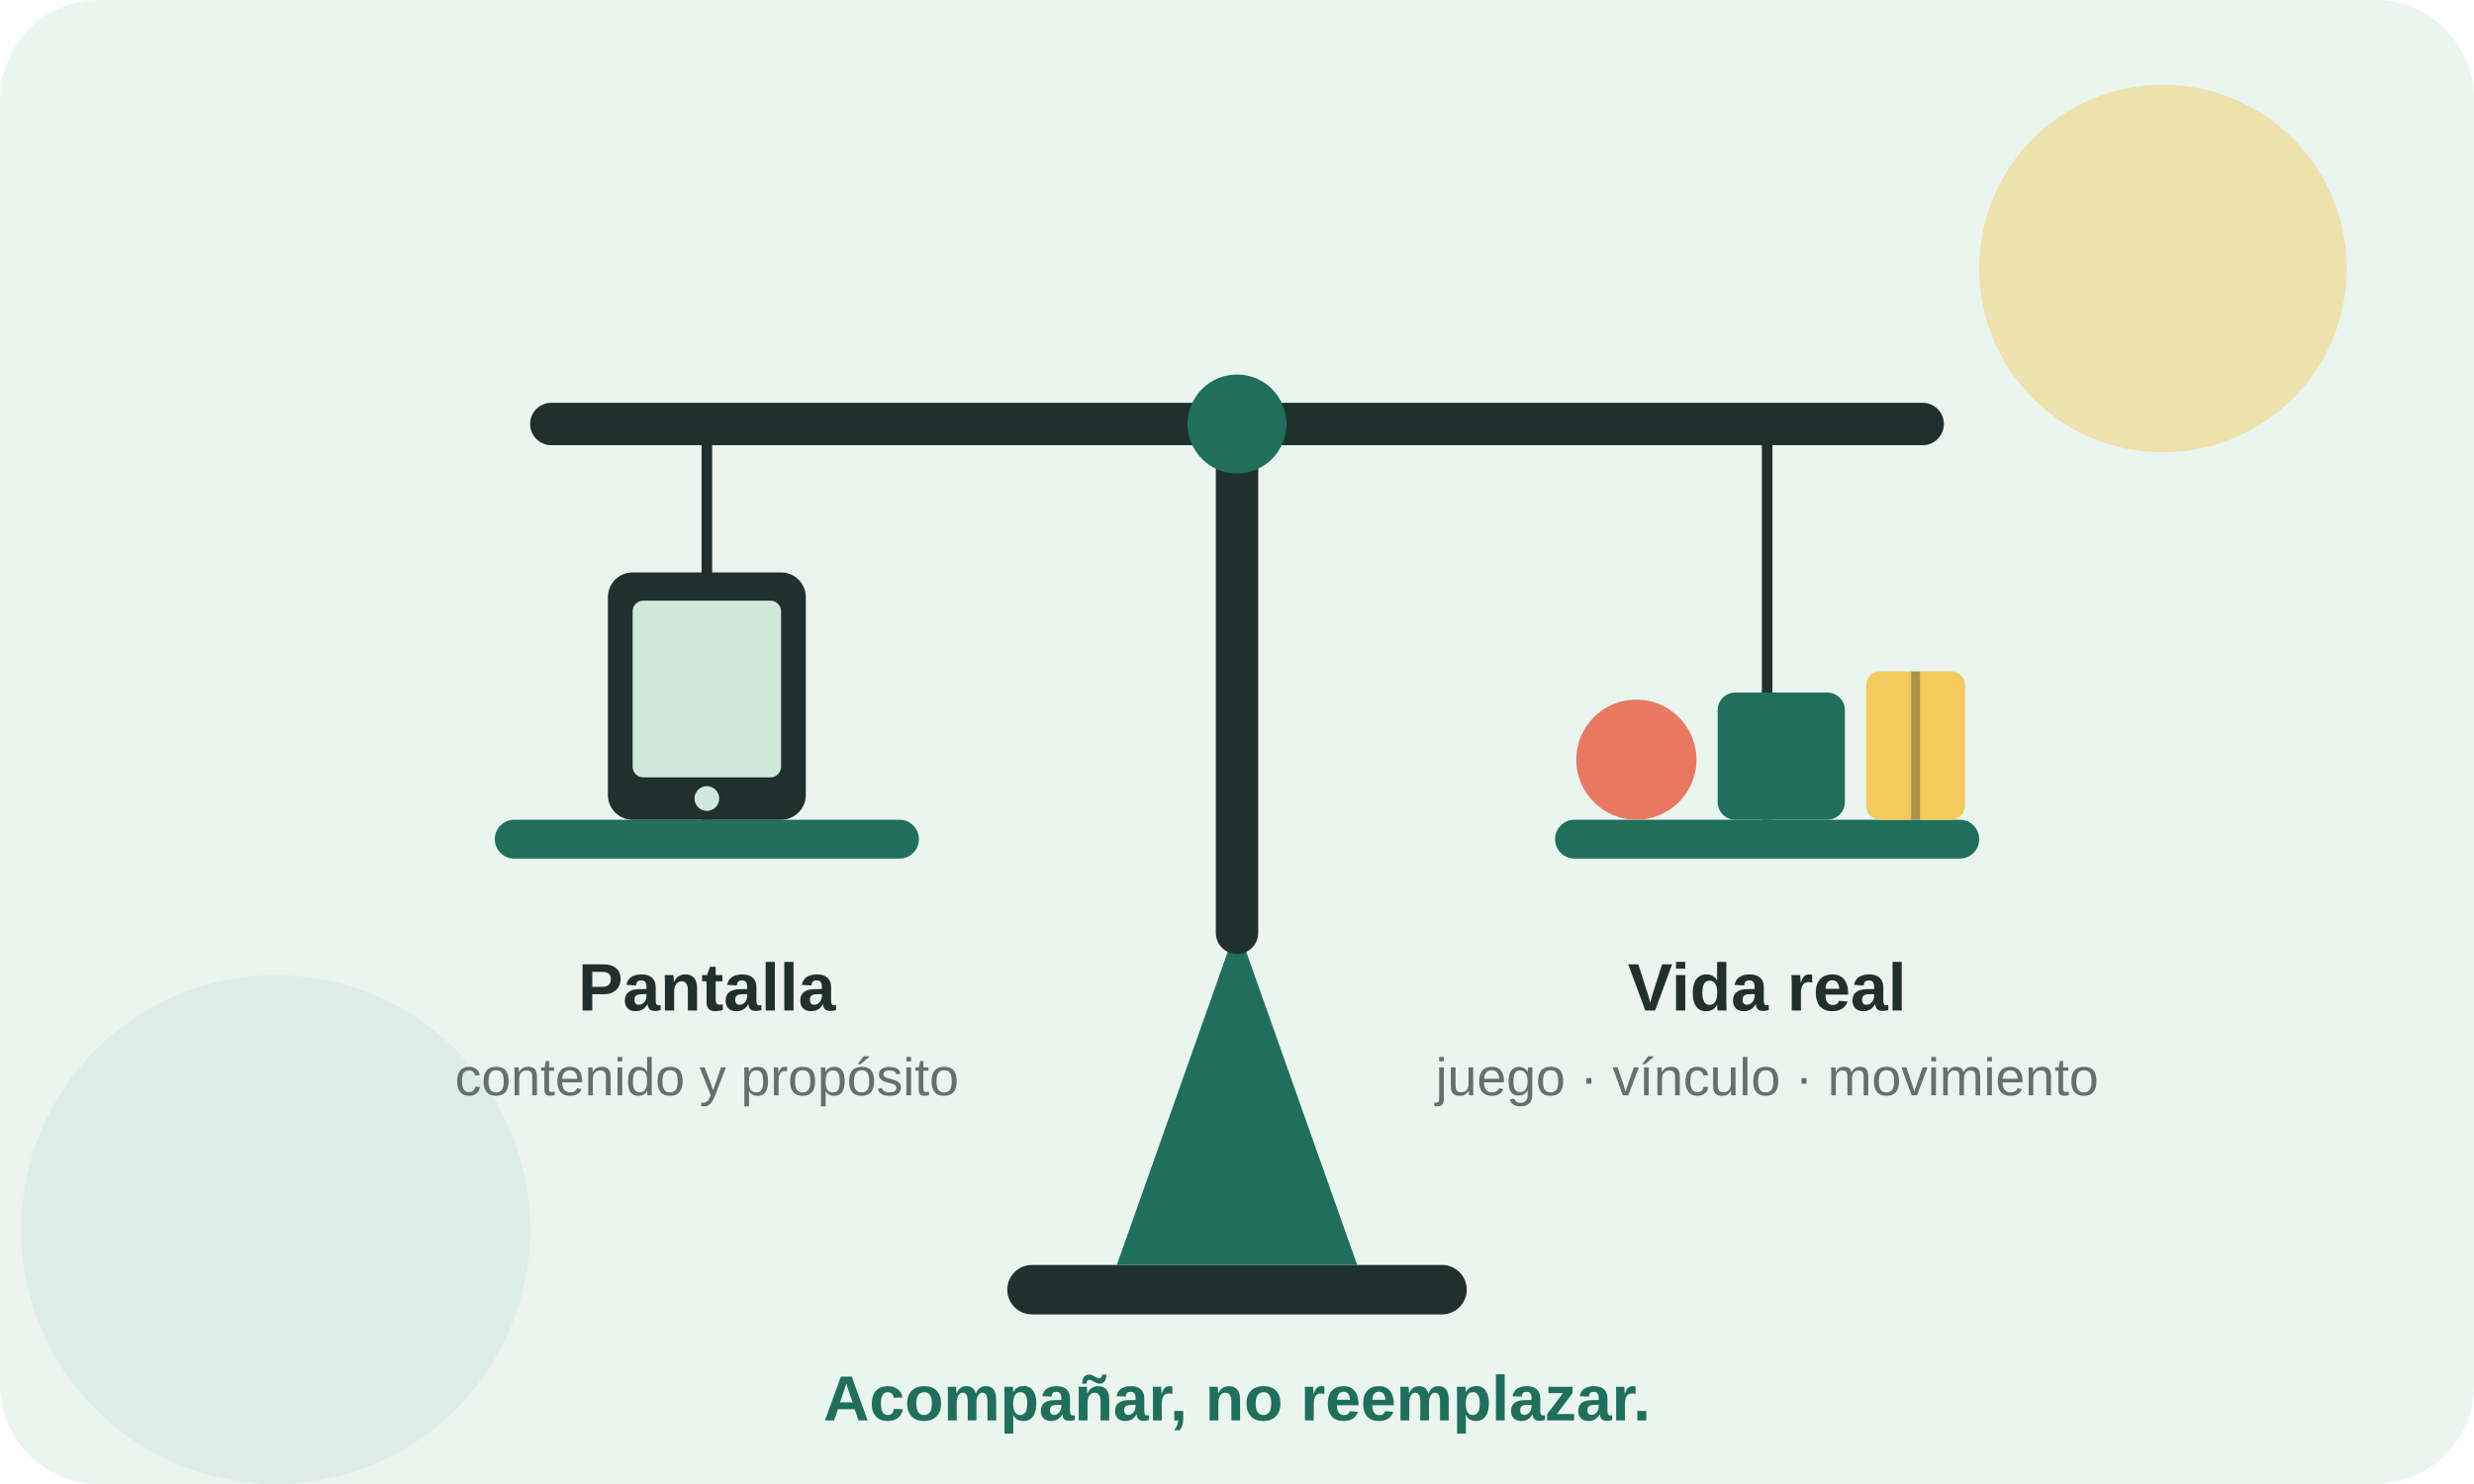
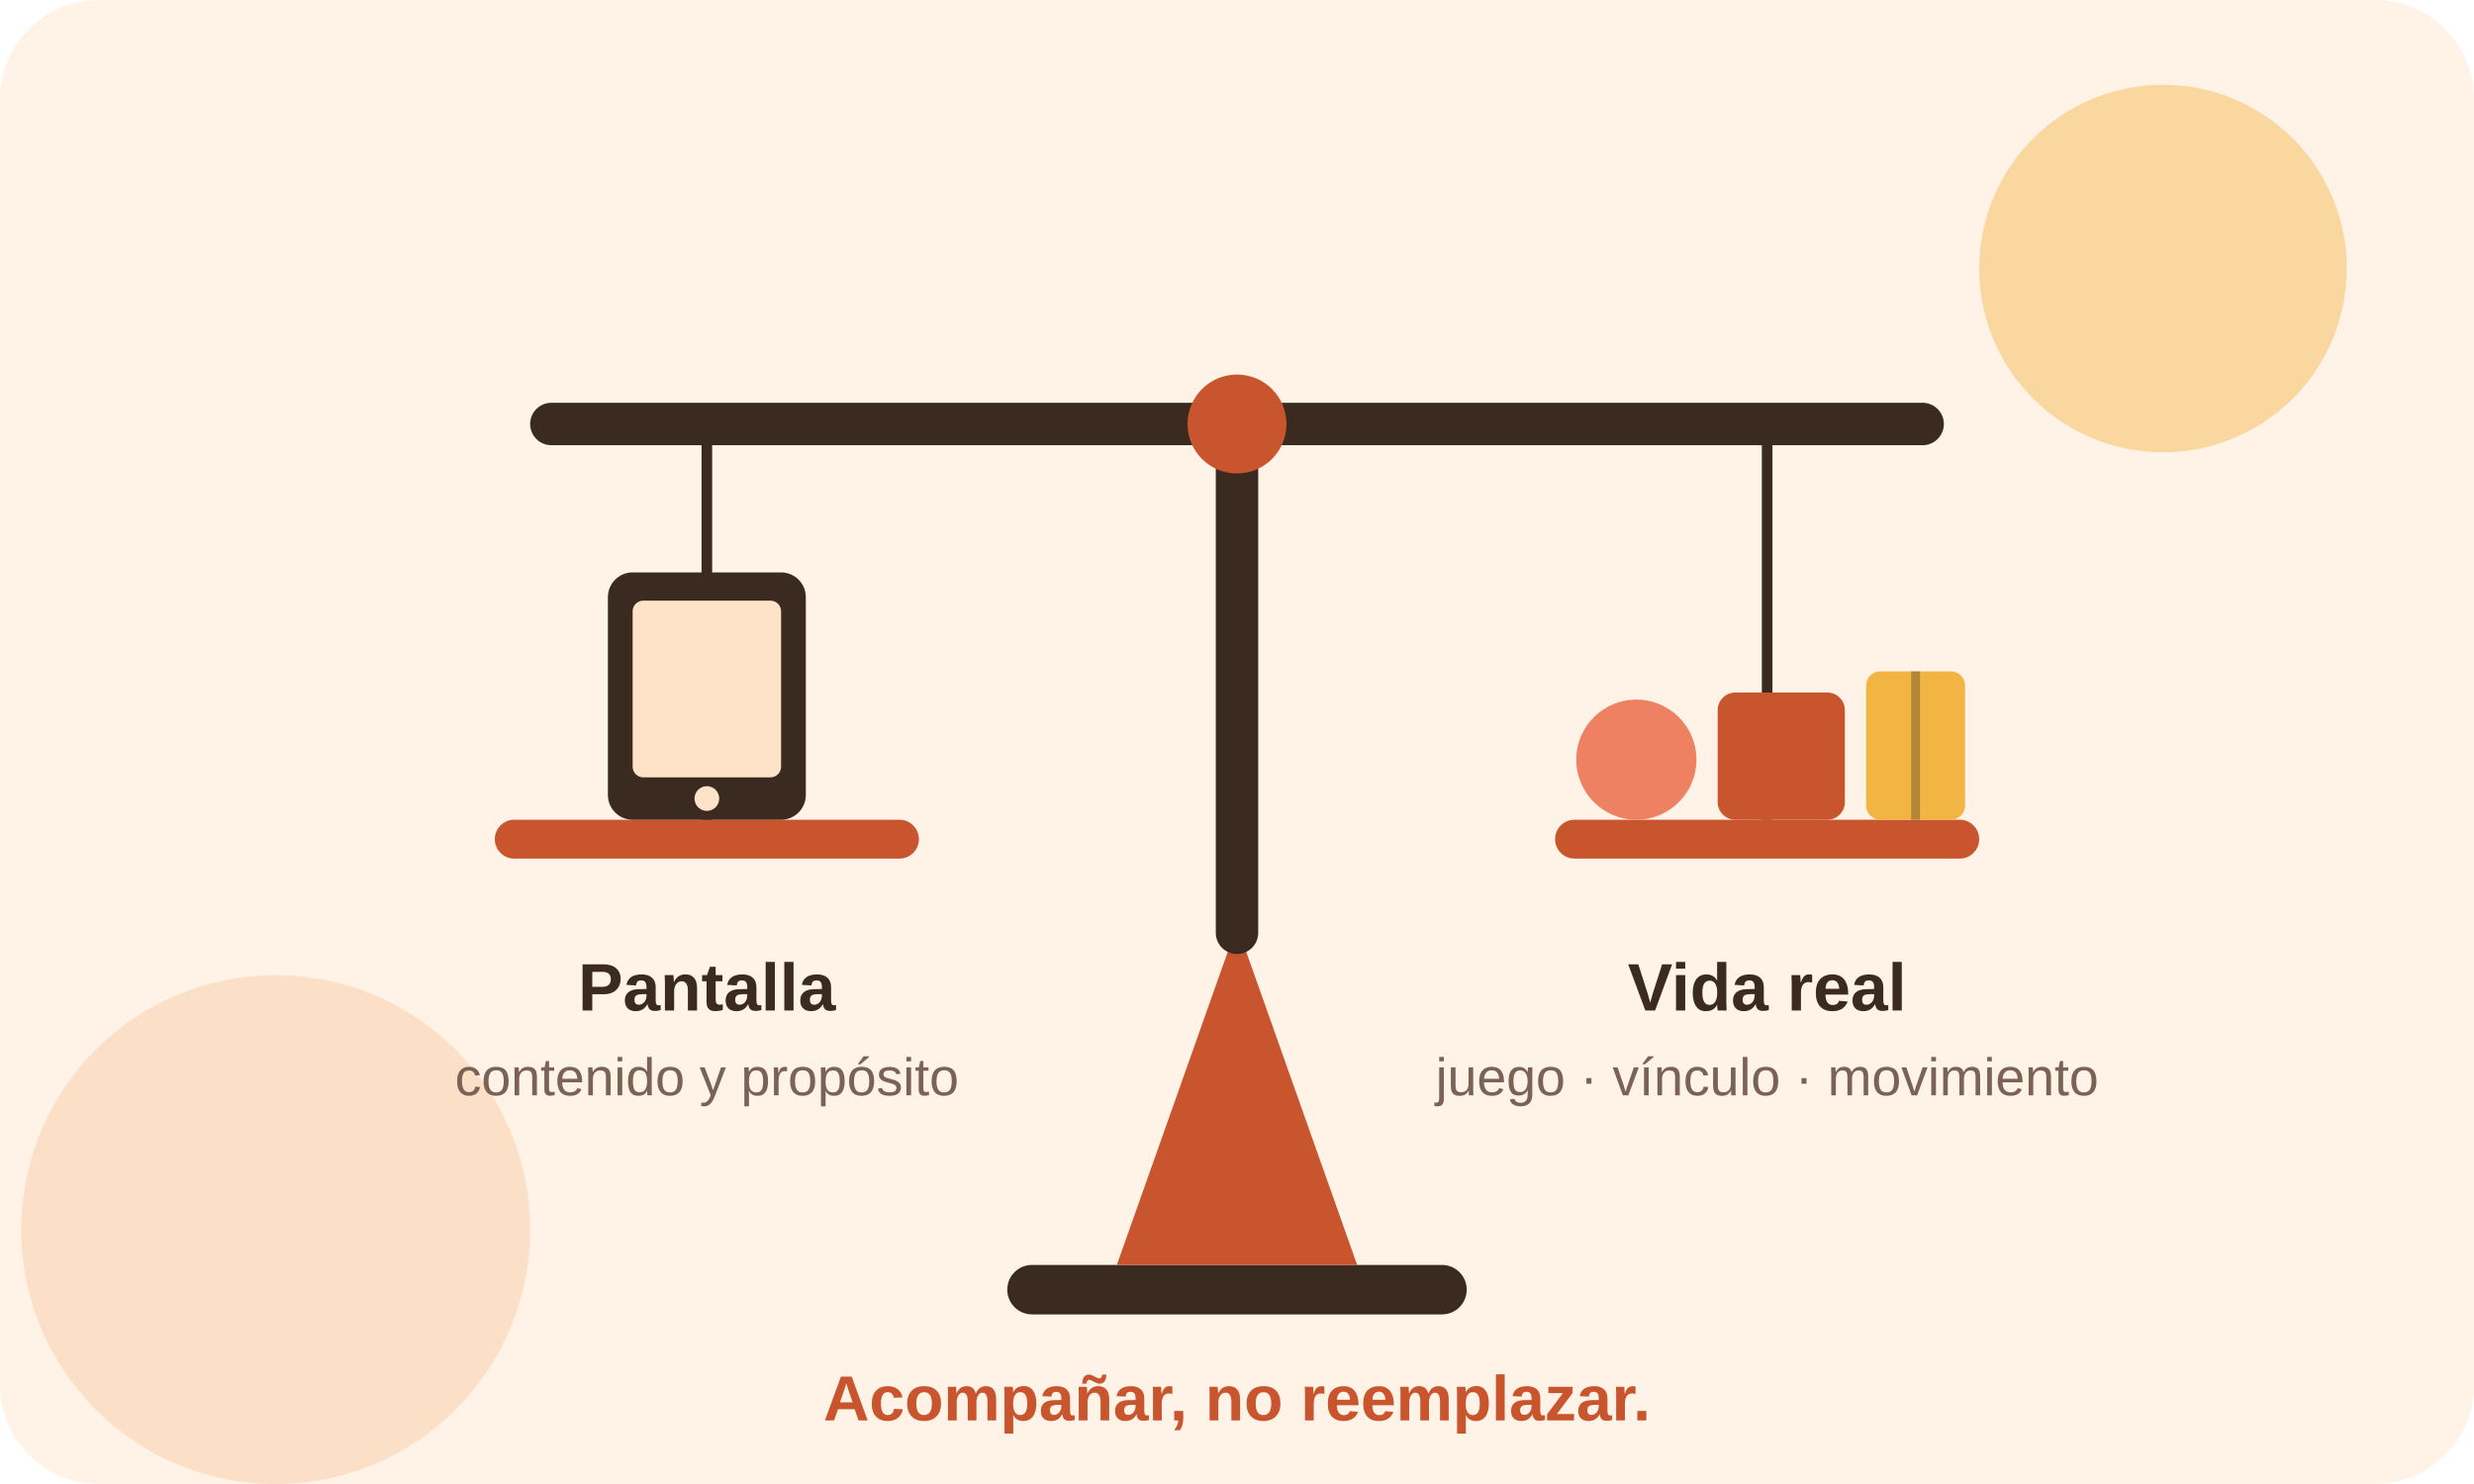
<svg xmlns="http://www.w3.org/2000/svg" viewBox="0 0 700 420" role="img" aria-label="Balanza en equilibrio entre el tiempo de pantalla y el juego, el vínculo y el movimiento">
-   <rect width="700" height="420" rx="28" fill="#eaf5ef" />
-   <circle cx="612" cy="76" r="52" fill="#f4c95d" opacity=".45" />
-   <circle cx="78" cy="348" r="72" fill="#dceee7" />
-   <rect x="285" y="358" width="130" height="14" rx="7" fill="#20302d" />
-   <path d="M350 262 L316 358 L384 358 Z" fill="#1f6f5b" />
-   <rect x="344" y="120" width="12" height="150" rx="6" fill="#20302d" />
-   <rect x="150" y="114" width="400" height="12" rx="6" fill="#20302d" />
-   <circle cx="350" cy="120" r="14" fill="#1f6f5b" />
-   <path d="M200 126 V232" stroke="#20302d" stroke-width="3" />
-   <path d="M500 126 V232" stroke="#20302d" stroke-width="3" />
-   <rect x="140" y="232" width="120" height="11" rx="5.5" fill="#1f6f5b" />
-   <rect x="440" y="232" width="120" height="11" rx="5.5" fill="#1f6f5b" />
-   <rect x="172" y="162" width="56" height="70" rx="7" fill="#20302d" />
-   <rect x="179" y="170" width="42" height="50" rx="3" fill="#cfe9dd" />
-   <circle cx="200" cy="226" r="3.5" fill="#cfe9dd" />
-   <circle cx="463" cy="215" r="17" fill="#e97861" />
-   <rect x="486" y="196" width="36" height="36" rx="5" fill="#1f6f5b" />
-   <rect x="528" y="190" width="28" height="42" rx="4" fill="#f4c95d" />
-   <path d="M542 190 V232" stroke="#20302d" stroke-width="2.5" opacity=".35" />
+   <rect width="700" height="420" rx="28" fill="#fff3e7" />
+   <circle cx="612" cy="76" r="52" fill="#f2b544" opacity=".45" />
+   <circle cx="78" cy="348" r="72" fill="#fbdfc6" />
+   <rect x="285" y="358" width="130" height="14" rx="7" fill="#3a2a20" />
+   <path d="M350 262 L316 358 L384 358 Z" fill="#c9552e" />
+   <rect x="344" y="120" width="12" height="150" rx="6" fill="#3a2a20" />
+   <rect x="150" y="114" width="400" height="12" rx="6" fill="#3a2a20" />
+   <circle cx="350" cy="120" r="14" fill="#c9552e" />
+   <path d="M200 126 V232" stroke="#3a2a20" stroke-width="3" />
+   <path d="M500 126 V232" stroke="#3a2a20" stroke-width="3" />
+   <rect x="140" y="232" width="120" height="11" rx="5.5" fill="#c9552e" />
+   <rect x="440" y="232" width="120" height="11" rx="5.5" fill="#c9552e" />
+   <rect x="172" y="162" width="56" height="70" rx="7" fill="#3a2a20" />
+   <rect x="179" y="170" width="42" height="50" rx="3" fill="#ffe3c9" />
+   <circle cx="200" cy="226" r="3.5" fill="#ffe3c9" />
+   <circle cx="463" cy="215" r="17" fill="#ee8161" />
+   <rect x="486" y="196" width="36" height="36" rx="5" fill="#c9552e" />
+   <rect x="528" y="190" width="28" height="42" rx="4" fill="#f2b544" />
+   <path d="M542 190 V232" stroke="#3a2a20" stroke-width="2.5" opacity=".35" />
  <g font-family="Arial,Helvetica,sans-serif" text-anchor="middle">
-     <text x="200" y="286" font-size="19" font-weight="700" fill="#20302d">Pantalla</text>
-     <text x="200" y="310" font-size="15" fill="#63706d">contenido y propósito</text>
-     <text x="500" y="286" font-size="19" font-weight="700" fill="#20302d">Vida real</text>
-     <text x="500" y="310" font-size="15" fill="#63706d">juego · vínculo · movimiento</text>
-     <text x="350" y="402" font-size="18" font-weight="700" fill="#1f6f5b">Acompañar, no reemplazar.</text>
+     <text x="200" y="286" font-size="19" font-weight="700" fill="#3a2a20">Pantalla</text>
+     <text x="200" y="310" font-size="15" fill="#7a6356">contenido y propósito</text>
+     <text x="500" y="286" font-size="19" font-weight="700" fill="#3a2a20">Vida real</text>
+     <text x="500" y="310" font-size="15" fill="#7a6356">juego · vínculo · movimiento</text>
+     <text x="350" y="402" font-size="18" font-weight="700" fill="#c9552e">Acompañar, no reemplazar.</text>
  </g>
</svg>
